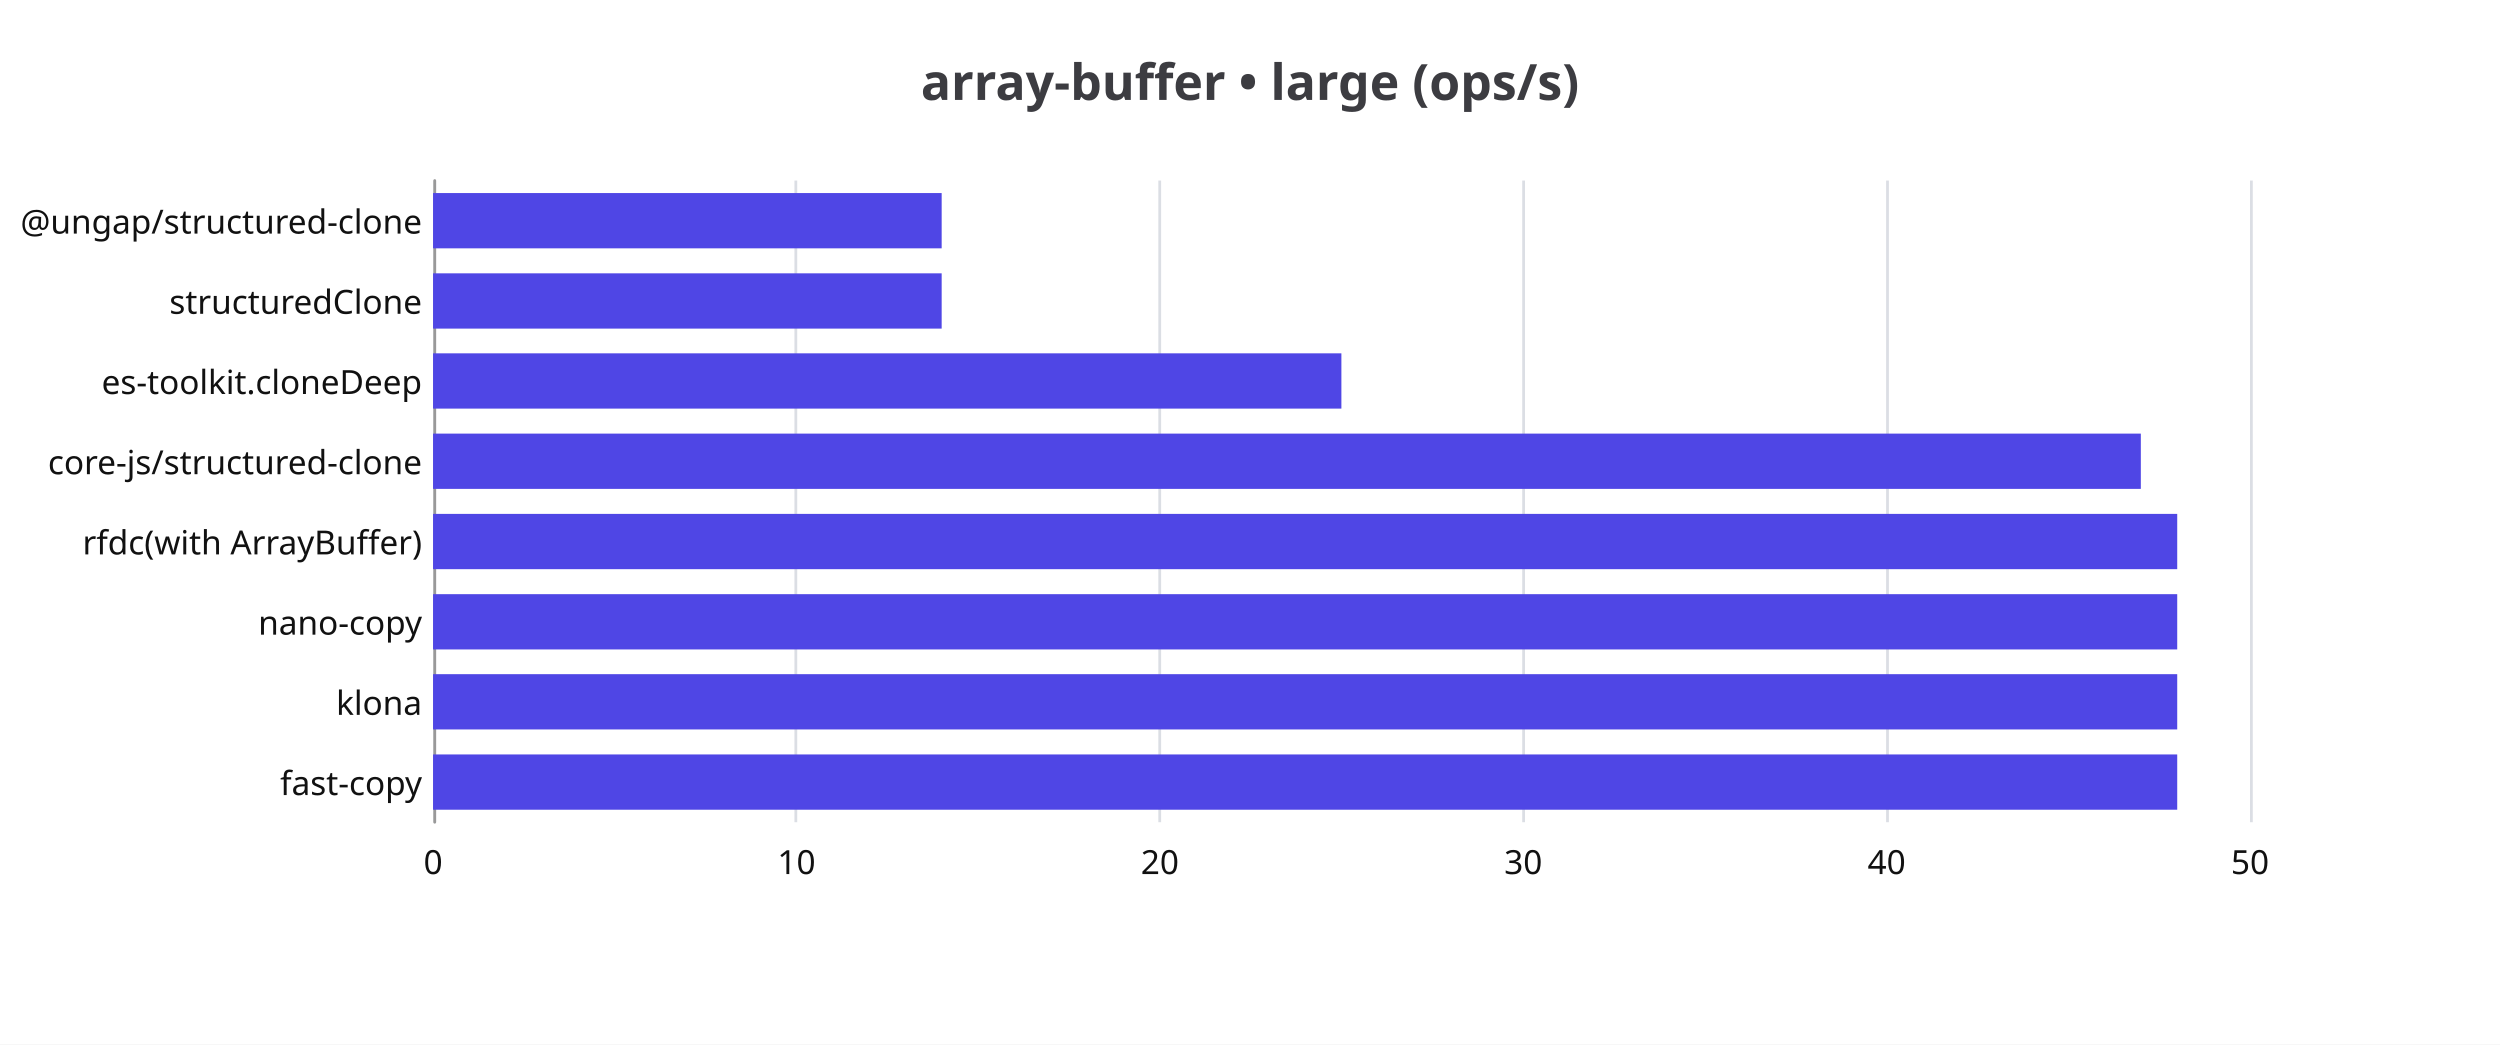
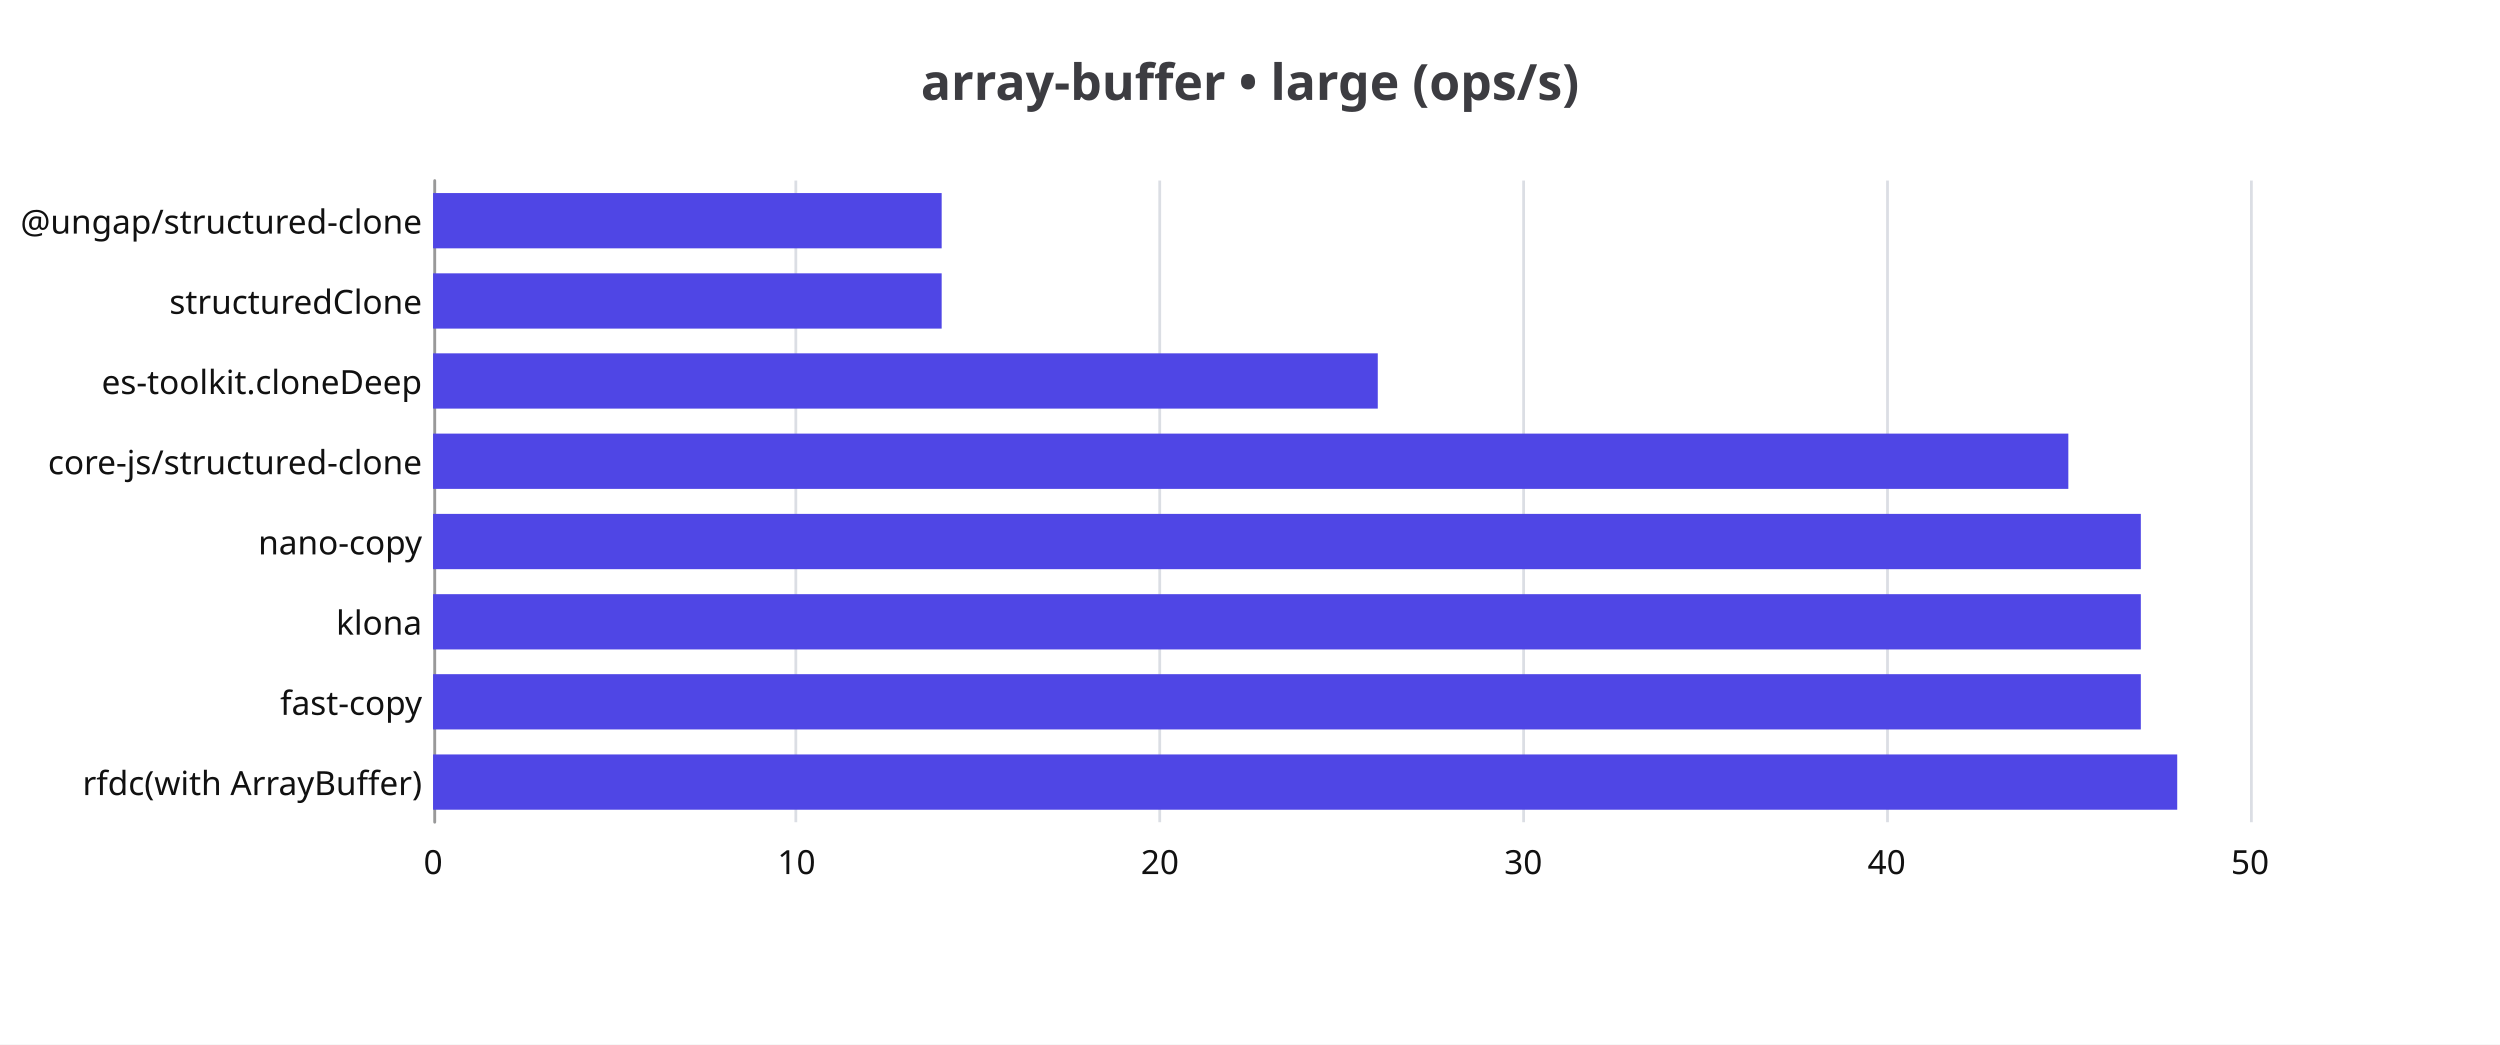
<svg xmlns="http://www.w3.org/2000/svg" width="900" height="376" version="1.1" baseProfile="full" viewBox="0 0 900 376">
  <rect width="900" height="376" x="0" y="0" fill="#ffffff" />
  <path d="M156.5 65L156.5 296" fill="none" pointer-events="visible" stroke="#dbdee4" class="zr11-cls-22" />
  <path d="M286.5 65L286.5 296" fill="none" pointer-events="visible" stroke="#dbdee4" class="zr11-cls-22" />
  <path d="M417.5 65L417.5 296" fill="none" pointer-events="visible" stroke="#dbdee4" class="zr11-cls-22" />
  <path d="M548.5 65L548.5 296" fill="none" pointer-events="visible" stroke="#dbdee4" class="zr11-cls-22" />
  <path d="M679.5 65L679.5 296" fill="none" pointer-events="visible" stroke="#dbdee4" class="zr11-cls-22" />
  <path d="M810.5 65L810.5 296" fill="none" pointer-events="visible" stroke="#dbdee4" class="zr11-cls-22" />
  <path d="M156.5 296L156.5 65" fill="none" pointer-events="visible" stroke="#999" stroke-linecap="round" class="zr11-cls-22" />
-   <text dominant-baseline="central" text-anchor="end" style="font-size:12px;font-family:Microsoft YaHei;" xml:space="preserve" transform="translate(151.92 281.5625)" fill="#111">    fast-copy</text>
-   <text dominant-baseline="central" text-anchor="end" style="font-size:12px;font-family:Microsoft YaHei;" xml:space="preserve" transform="translate(151.92 252.6875)" fill="#111">    klona</text>
-   <text dominant-baseline="central" text-anchor="end" style="font-size:12px;font-family:Microsoft YaHei;" xml:space="preserve" transform="translate(151.92 223.8125)" fill="#111">    nano-copy</text>
-   <text dominant-baseline="central" text-anchor="end" style="font-size:12px;font-family:Microsoft YaHei;" xml:space="preserve" transform="translate(151.92 194.9375)" fill="#111">    rfdc(with ArrayBuffer)</text>
+   <text dominant-baseline="central" text-anchor="end" style="font-size:12px;font-family:Microsoft YaHei;" xml:space="preserve" transform="translate(151.92 281.5625)" fill="#111">    rfdc(with ArrayBuffer)</text>
+   <text dominant-baseline="central" text-anchor="end" style="font-size:12px;font-family:Microsoft YaHei;" xml:space="preserve" transform="translate(151.92 252.6875)" fill="#111">    fast-copy</text>
+   <text dominant-baseline="central" text-anchor="end" style="font-size:12px;font-family:Microsoft YaHei;" xml:space="preserve" transform="translate(151.92 223.8125)" fill="#111">    klona</text>
+   <text dominant-baseline="central" text-anchor="end" style="font-size:12px;font-family:Microsoft YaHei;" xml:space="preserve" transform="translate(151.92 194.9375)" fill="#111">    nano-copy</text>
  <text dominant-baseline="central" text-anchor="end" style="font-size:12px;font-family:Microsoft YaHei;" xml:space="preserve" transform="translate(151.92 166.0625)" fill="#111">    core-js/structured-clone</text>
  <text dominant-baseline="central" text-anchor="end" style="font-size:12px;font-family:Microsoft YaHei;" xml:space="preserve" transform="translate(151.92 137.1875)" fill="#111">    es-toolkit.cloneDeep</text>
  <text dominant-baseline="central" text-anchor="end" style="font-size:12px;font-family:Microsoft YaHei;" xml:space="preserve" transform="translate(151.92 108.3125)" fill="#111">    structuredClone</text>
  <text dominant-baseline="central" text-anchor="end" style="font-size:12px;font-family:Microsoft YaHei;" xml:space="preserve" transform="translate(151.92 79.4375)" fill="#111">    @ungap/structured-clone</text>
  <text dominant-baseline="central" text-anchor="middle" style="font-size:12px;font-family:Microsoft YaHei;" y="6" transform="translate(155.92 304)" fill="#111">0</text>
  <text dominant-baseline="central" text-anchor="middle" style="font-size:12px;font-family:Microsoft YaHei;" y="6" transform="translate(286.736 304)" fill="#111">10</text>
  <text dominant-baseline="central" text-anchor="middle" style="font-size:12px;font-family:Microsoft YaHei;" y="6" transform="translate(417.552 304)" fill="#111">20</text>
  <text dominant-baseline="central" text-anchor="middle" style="font-size:12px;font-family:Microsoft YaHei;" y="6" transform="translate(548.368 304)" fill="#111">30</text>
  <text dominant-baseline="central" text-anchor="middle" style="font-size:12px;font-family:Microsoft YaHei;" y="6" transform="translate(679.184 304)" fill="#111">40</text>
  <text dominant-baseline="central" text-anchor="middle" style="font-size:12px;font-family:Microsoft YaHei;" y="6" transform="translate(810 304)" fill="#111">50</text>
  <path d="M155.9 271.6l627.9 0l0 19.9l-627.9 0Z" fill="#4F46E5" ecmeta_series_index="0" ecmeta_data_index="0" ecmeta_ssr_type="chart" class="zr11-cls-23" />
-   <path d="M155.9 242.7l627.9 0l0 19.9l-627.9 0Z" fill="#4F46E5" ecmeta_series_index="0" ecmeta_data_index="1" ecmeta_ssr_type="chart" class="zr11-cls-23" />
-   <path d="M155.9 213.9l627.9 0l0 19.9l-627.9 0Z" fill="#4F46E5" ecmeta_series_index="0" ecmeta_data_index="2" ecmeta_ssr_type="chart" class="zr11-cls-23" />
-   <path d="M155.9 185l627.9 0l0 19.9l-627.9 0Z" fill="#4F46E5" ecmeta_series_index="0" ecmeta_data_index="3" ecmeta_ssr_type="chart" class="zr11-cls-23" />
-   <path d="M155.9 156.1l614.8 0l0 19.9l-614.8 0Z" fill="#4F46E5" ecmeta_series_index="0" ecmeta_data_index="4" ecmeta_ssr_type="chart" class="zr11-cls-23" />
-   <path d="M155.9 127.2l327 0l0 19.9l-327 0Z" fill="#4F46E5" ecmeta_series_index="0" ecmeta_data_index="5" ecmeta_ssr_type="chart" class="zr11-cls-23" />
+   <path d="M155.9 242.7l614.8 0l0 19.9l-614.8 0Z" fill="#4F46E5" ecmeta_series_index="0" ecmeta_data_index="1" ecmeta_ssr_type="chart" class="zr11-cls-23" />
+   <path d="M155.9 213.9l614.8 0l0 19.9l-614.8 0Z" fill="#4F46E5" ecmeta_series_index="0" ecmeta_data_index="2" ecmeta_ssr_type="chart" class="zr11-cls-23" />
+   <path d="M155.9 185l614.8 0l0 19.9l-614.8 0Z" fill="#4F46E5" ecmeta_series_index="0" ecmeta_data_index="3" ecmeta_ssr_type="chart" class="zr11-cls-23" />
+   <path d="M155.9 156.1l588.7 0l0 19.9l-588.7 0Z" fill="#4F46E5" ecmeta_series_index="0" ecmeta_data_index="4" ecmeta_ssr_type="chart" class="zr11-cls-23" />
+   <path d="M155.9 127.2l340.1 0l0 19.9l-340.1 0Z" fill="#4F46E5" ecmeta_series_index="0" ecmeta_data_index="5" ecmeta_ssr_type="chart" class="zr11-cls-23" />
  <path d="M155.9 98.4l183.1 0l0 19.9l-183.1 0Z" fill="#4F46E5" ecmeta_series_index="0" ecmeta_data_index="6" ecmeta_ssr_type="chart" class="zr11-cls-23" />
  <path d="M155.9 69.5l183.1 0l0 19.9l-183.1 0Z" fill="#4F46E5" ecmeta_series_index="0" ecmeta_data_index="7" ecmeta_ssr_type="chart" class="zr11-cls-23" />
  <path d="M-115.8 -5l231.6 0l0 28l-231.6 0Z" transform="translate(450 20)" fill="rgb(0,0,0)" fill-opacity="0" stroke="#3c3c41" stroke-width="0" class="zr11-cls-22" />
  <text dominant-baseline="central" text-anchor="middle" style="font-size:18px;font-family:Microsoft YaHei;font-weight:bold;" xml:space="preserve" y="9" transform="translate(450 20)" fill="#3c3c41">array-buffer • large (ops/s)</text>
  <style>
.zr11-cls-22:hover {
pointer-events:none;
}
.zr11-cls-23:hover {
cursor:pointer;
fill:rgba(86,77,251,1);
}



</style>
</svg>
